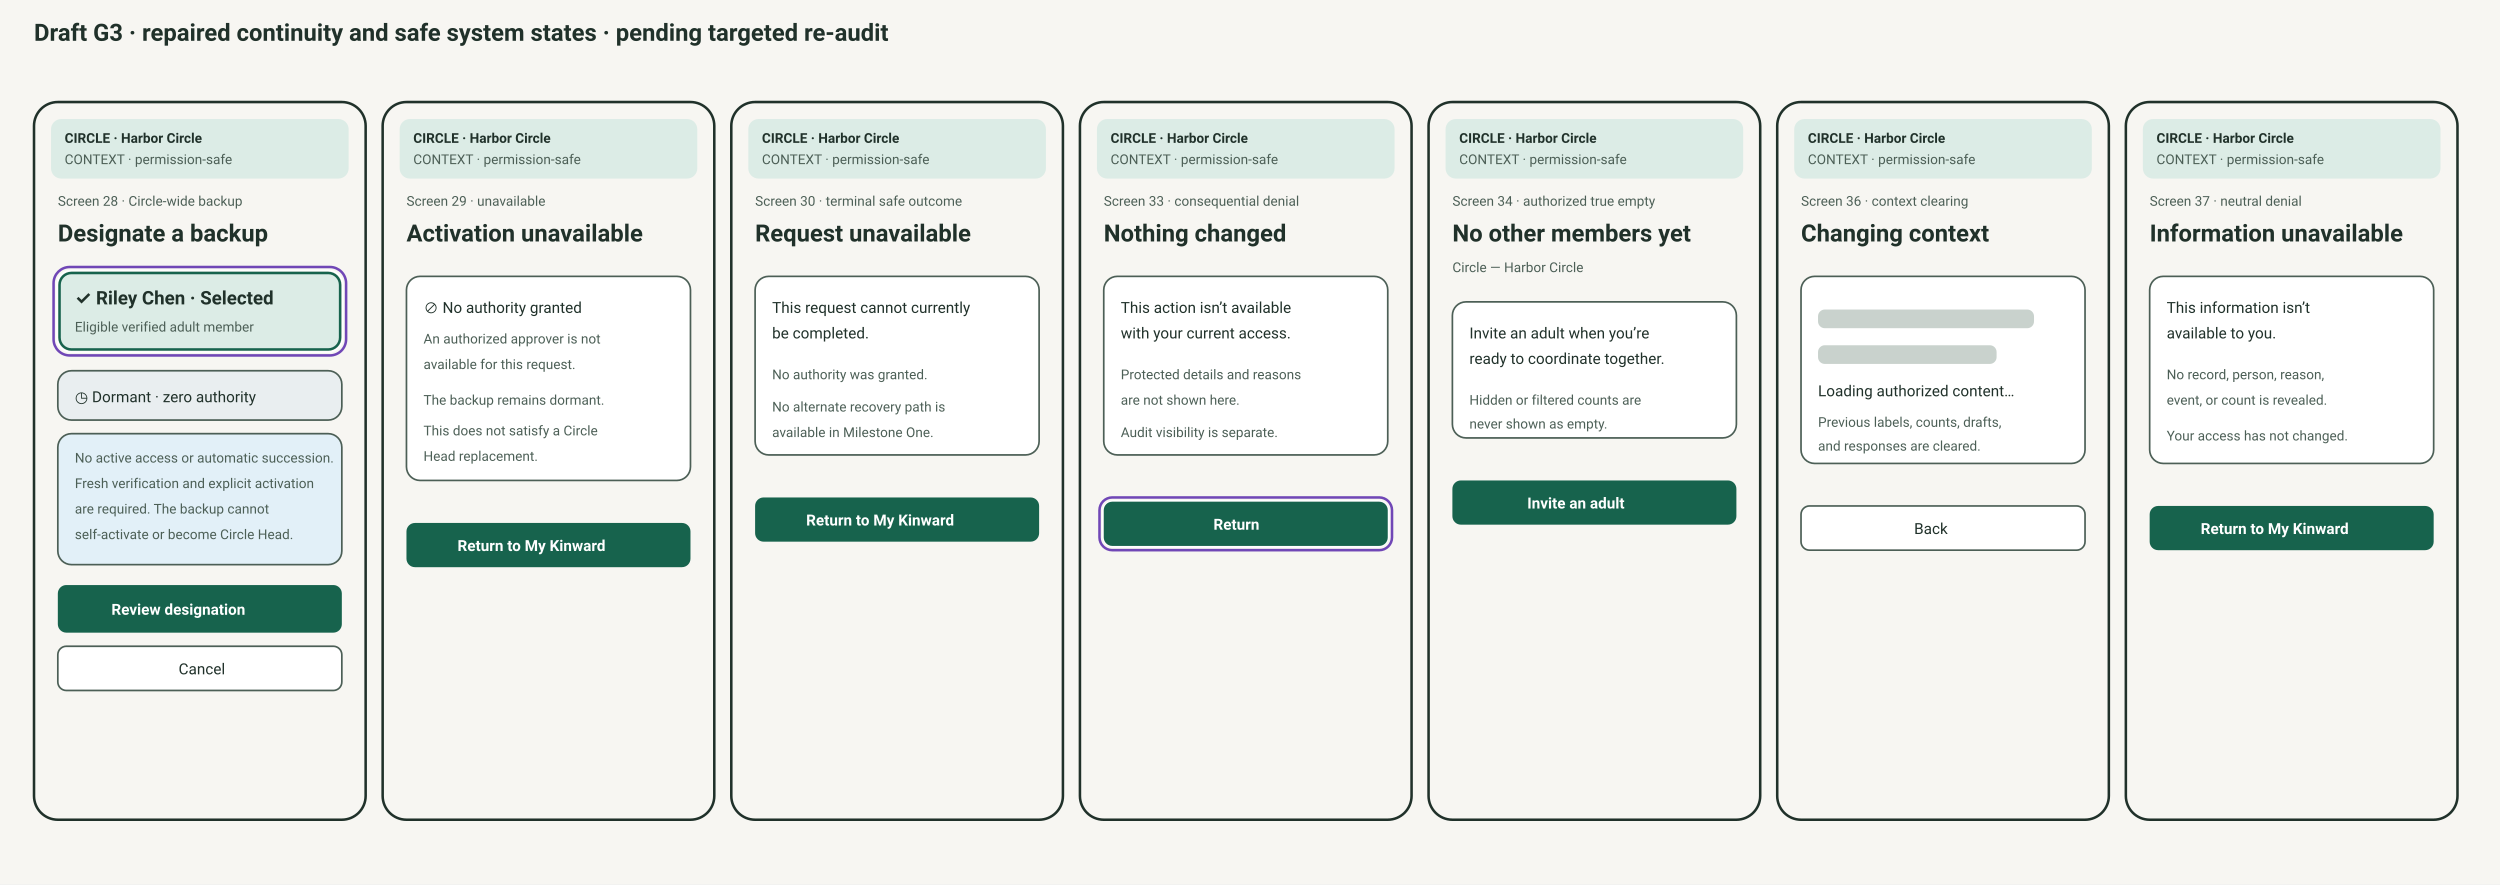
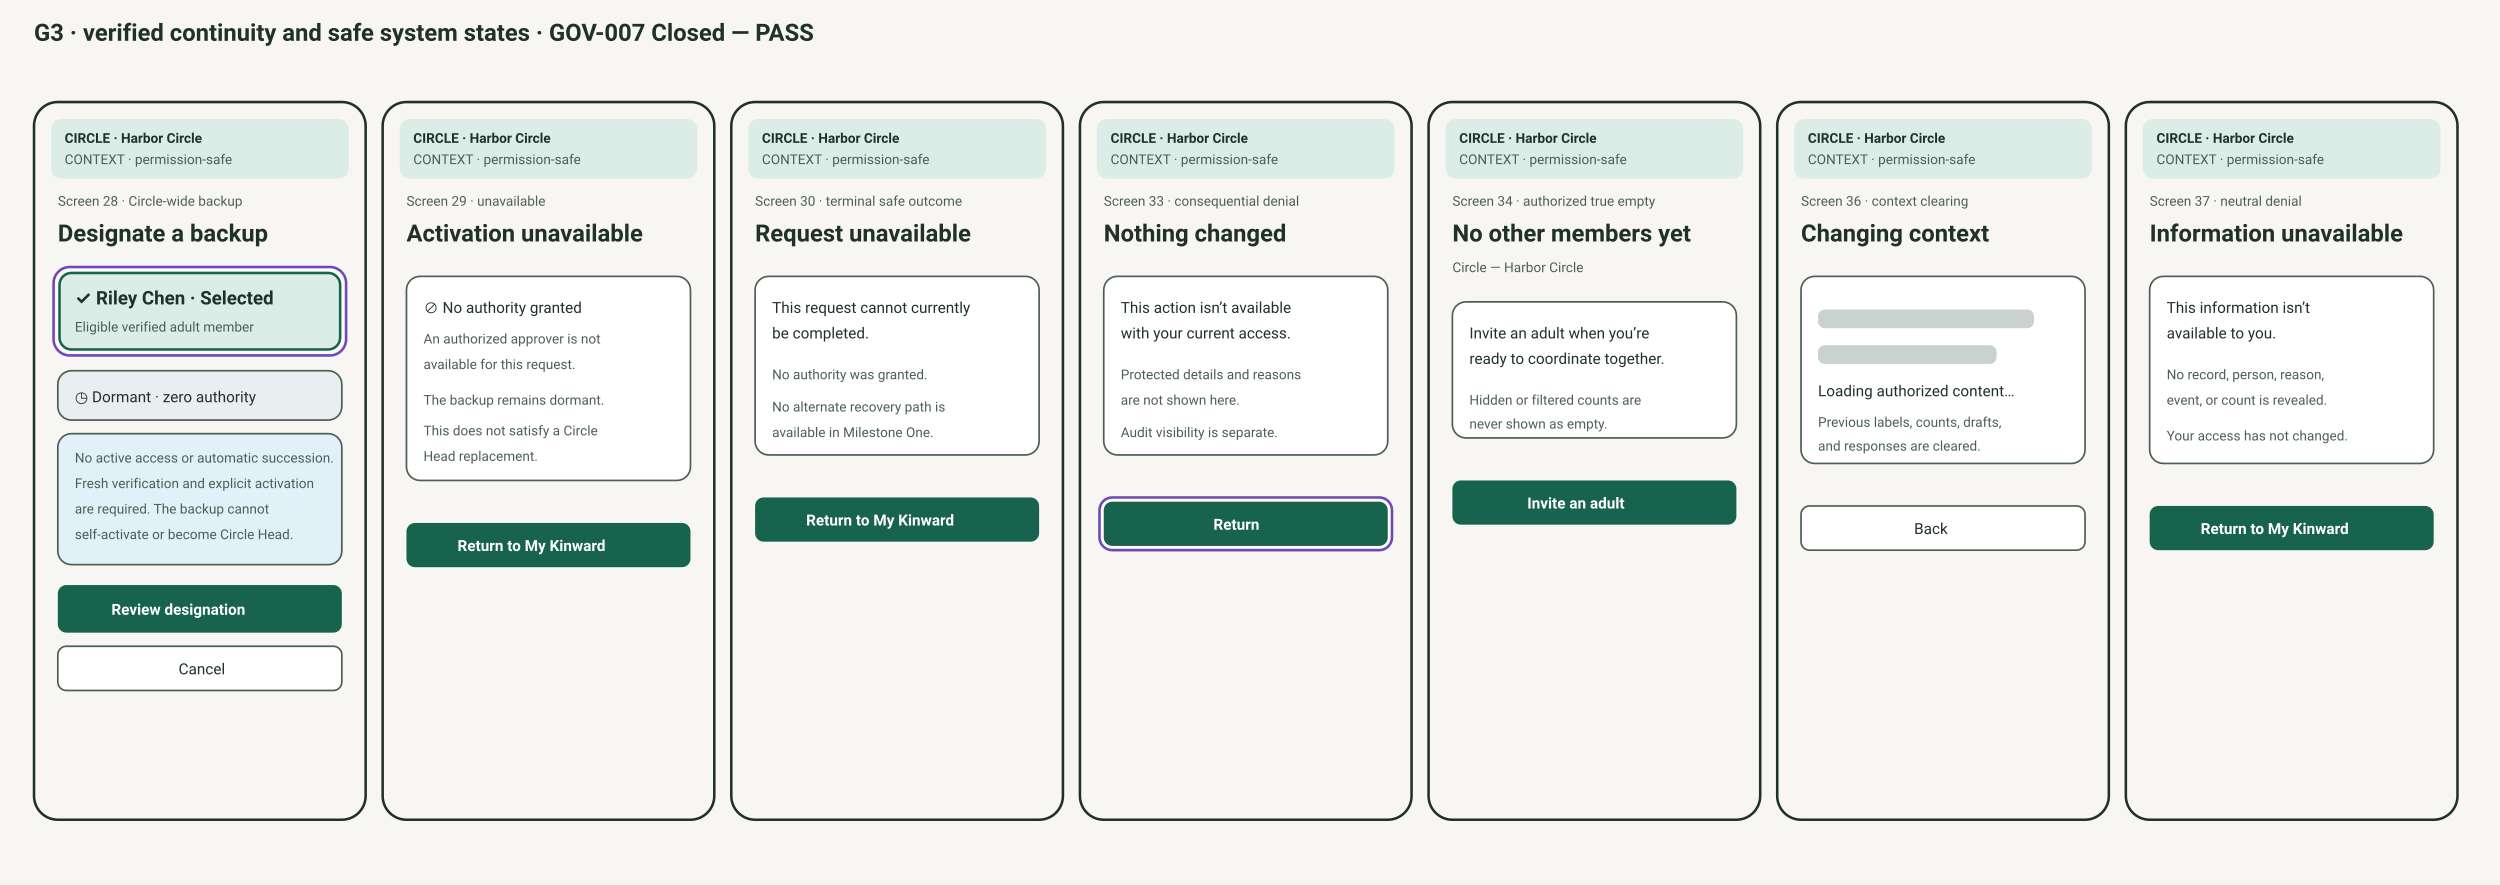
<svg xmlns="http://www.w3.org/2000/svg" width="2940" height="1040" viewBox="0 0 2940 1040" role="img" aria-labelledby="title desc">
  <rect width="2940" height="1040" fill="#F7F6F2" />
-   <text x="40" y="48" font-family="-apple-system, BlinkMacSystemFont, 'Segoe UI', Roboto, Helvetica, Arial, sans-serif" font-size="28" font-weight="700" fill="#20312A">Draft G3 · repaired continuity and safe system states · pending targeted re-audit</text>
+   <text x="40" y="48" font-family="-apple-system, BlinkMacSystemFont, 'Segoe UI', Roboto, Helvetica, Arial, sans-serif" font-size="28" font-weight="700" fill="#20312A">G3 · verified continuity and safe system states · GOV-007 Closed — PASS</text>
  <defs>
    <g id="p">
      <rect width="390" height="844" rx="28" fill="#F7F6F2" stroke="#20312A" stroke-width="3" />
      <rect x="20" y="20" width="350" height="70" rx="12" fill="#DCECE6" />
      <text x="36" y="48" font-family="-apple-system, BlinkMacSystemFont, 'Segoe UI', Roboto, Helvetica, Arial, sans-serif" font-size="16" font-weight="700" fill="#20312A">CIRCLE · Harbor Circle</text>
      <text x="36" y="73" font-family="-apple-system, BlinkMacSystemFont, 'Segoe UI', Roboto, Helvetica, Arial, sans-serif" font-size="16" fill="#4C5F56">CONTEXT · permission-safe</text>
    </g>
    <style>.h{font-family:-apple-system,BlinkMacSystemFont,"Segoe UI",Roboto,Helvetica,Arial,sans-serif;font-size:28px;font-weight:700;fill:#20312A}.h2{font-family:-apple-system,BlinkMacSystemFont,"Segoe UI",Roboto,Helvetica,Arial,sans-serif;font-size:22px;font-weight:700;fill:#20312A}.b{font-family:-apple-system,BlinkMacSystemFont,"Segoe UI",Roboto,Helvetica,Arial,sans-serif;font-size:18px;fill:#20312A}.s{font-family:-apple-system,BlinkMacSystemFont,"Segoe UI",Roboto,Helvetica,Arial,sans-serif;font-size:16px;fill:#4C5F56}.c{fill:#FFFFFF;stroke:#4C5F56;stroke-width:2}.selected{fill:#DCECE6;stroke:#17634D;stroke-width:3}.status{fill:#E9EEF0;stroke:#4C5F56;stroke-width:2}.q{fill:#17634D}.w{font-family:-apple-system,BlinkMacSystemFont,"Segoe UI",Roboto,Helvetica,Arial,sans-serif;font-size:18px;font-weight:700;fill:#FFFFFF}.f{fill:none;stroke:#7047B6;stroke-width:3}.sep{fill:none;stroke:#FFFFFF;stroke-width:2}.info{fill:#E2F0F8;stroke:#4C5F56;stroke-width:2}</style>
  </defs>
  <g transform="translate(40 120)">
    <use href="#p" />
    <text class="s" x="28" y="122">Screen 28 · Circle-wide backup</text>
    <text class="h" x="28" y="164">Designate a backup</text>
    <rect class="f" x="23" y="194" width="344" height="104" rx="19" />
    <rect class="sep" x="27" y="198" width="336" height="96" rx="17" />
    <rect class="selected" x="30" y="201" width="330" height="90" rx="14" />
    <text class="h2" x="48" y="238">✓ Riley Chen · Selected</text>
    <text class="s" x="48" y="270">Eligible verified adult member</text>
    <rect class="status" x="28" y="316" width="334" height="58" rx="16" />
    <text class="b" x="48" y="353">◷ Dormant · zero authority</text>
    <rect class="info" x="28" y="390" width="334" height="154" rx="16" />
    <text class="s" x="48" y="424">No active access or automatic succession.</text>
    <text class="s" x="48" y="454">Fresh verification and explicit activation</text>
    <text class="s" x="48" y="484">are required. The backup cannot</text>
    <text class="s" x="48" y="514">self-activate or become Circle Head.</text>
    <rect class="q" x="28" y="568" width="334" height="56" rx="10" />
    <text class="w" fill="#FFFFFF" x="91" y="603">Review designation</text>
    <rect class="c" x="28" y="640" width="334" height="52" rx="10" />
    <text class="b" x="170" y="673">Cancel</text>
  </g>
  <g transform="translate(450 120)">
    <use href="#p" />
    <text class="s" x="28" y="122">Screen 29 · unavailable</text>
    <text class="h" x="28" y="164">Activation unavailable</text>
    <rect class="c" x="28" y="205" width="334" height="240" rx="16" />
    <text class="b" x="48" y="248">⊘ No authority granted</text>
    <text class="s" x="48" y="284">An authorized approver is not</text>
    <text class="s" x="48" y="314">available for this request.</text>
    <text class="s" x="48" y="356">The backup remains dormant.</text>
    <text class="s" x="48" y="392">This does not satisfy a Circle</text>
    <text class="s" x="48" y="422">Head replacement.</text>
    <rect class="q" x="28" y="495" width="334" height="52" rx="10" />
    <text class="w" fill="#FFFFFF" x="88" y="528">Return to My Kinward</text>
  </g>
  <g transform="translate(860 120)">
    <use href="#p" />
    <text class="s" x="28" y="122">Screen 30 · terminal safe outcome</text>
    <text class="h" x="28" y="164">Request unavailable</text>
    <rect class="c" x="28" y="205" width="334" height="210" rx="16" />
    <text class="b" x="48" y="248">This request cannot currently</text>
    <text class="b" x="48" y="278">be completed.</text>
    <text class="s" x="48" y="326">No authority was granted.</text>
    <text class="s" x="48" y="364">No alternate recovery path is</text>
    <text class="s" x="48" y="394">available in Milestone One.</text>
    <rect class="q" x="28" y="465" width="334" height="52" rx="10" />
    <text class="w" fill="#FFFFFF" x="88" y="498">Return to My Kinward</text>
  </g>
  <g transform="translate(1270 120)">
    <use href="#p" />
    <text class="s" x="28" y="122">Screen 33 · consequential denial</text>
    <text class="h" x="28" y="164">Nothing changed</text>
    <rect class="c" x="28" y="205" width="334" height="210" rx="16" />
    <text class="b" x="48" y="248">This action isn’t available</text>
    <text class="b" x="48" y="278">with your current access.</text>
    <text class="s" x="48" y="326">Protected details and reasons</text>
    <text class="s" x="48" y="356">are not shown here.</text>
    <text class="s" x="48" y="394">Audit visibility is separate.</text>
    <rect class="f" x="23" y="465" width="344" height="62" rx="15" />
    <rect class="sep" x="27" y="469" width="336" height="54" rx="13" />
    <rect class="q" x="28" y="470" width="334" height="52" rx="10" />
    <text class="w" fill="#FFFFFF" x="157" y="503">Return</text>
  </g>
  <g transform="translate(1680 120)">
    <use href="#p" />
    <text class="s" x="28" y="122">Screen 34 · authorized true empty</text>
    <text class="h" x="28" y="164">No other members yet</text>
    <text class="s" x="28" y="200">Circle — Harbor Circle</text>
    <rect class="c" x="28" y="235" width="334" height="160" rx="16" />
    <text class="b" x="48" y="278">Invite an adult when you’re</text>
    <text class="b" x="48" y="308">ready to coordinate together.</text>
    <text class="s" x="48" y="356">Hidden or filtered counts are</text>
    <text class="s" x="48" y="384">never shown as empty.</text>
    <rect class="q" x="28" y="445" width="334" height="52" rx="10" />
    <text class="w" fill="#FFFFFF" x="116" y="478">Invite an adult</text>
  </g>
  <g transform="translate(2090 120)">
    <use href="#p" />
    <text class="s" x="28" y="122">Screen 36 · context clearing</text>
    <text class="h" x="28" y="164">Changing context</text>
    <rect class="c" x="28" y="205" width="334" height="220" rx="16" />
    <rect x="48" y="244" width="254" height="22" rx="8" fill="#C9D2CD" />
    <rect x="48" y="286" width="210" height="22" rx="8" fill="#C9D2CD" />
    <text class="b" x="48" y="346">Loading authorized content…</text>
    <text class="s" x="48" y="382">Previous labels, counts, drafts,</text>
    <text class="s" x="48" y="410">and responses are cleared.</text>
    <rect x="28" y="475" width="334" height="52" rx="10" fill="#FFF" stroke="#4C5F56" stroke-width="2" />
    <text class="b" x="161" y="508">Back</text>
  </g>
  <g transform="translate(2500 120)">
    <use href="#p" />
    <text class="s" x="28" y="122">Screen 37 · neutral denial</text>
    <text class="h" x="28" y="164">Information unavailable</text>
    <rect class="c" x="28" y="205" width="334" height="220" rx="16" />
    <text class="b" x="48" y="248">This information isn’t</text>
    <text class="b" x="48" y="278">available to you.</text>
    <text class="s" x="48" y="326">No record, person, reason,</text>
    <text class="s" x="48" y="356">event, or count is revealed.</text>
    <text class="s" x="48" y="398">Your access has not changed.</text>
    <rect class="q" x="28" y="475" width="334" height="52" rx="10" />
    <text class="w" fill="#FFFFFF" x="88" y="508">Return to My Kinward</text>
  </g>
</svg>
